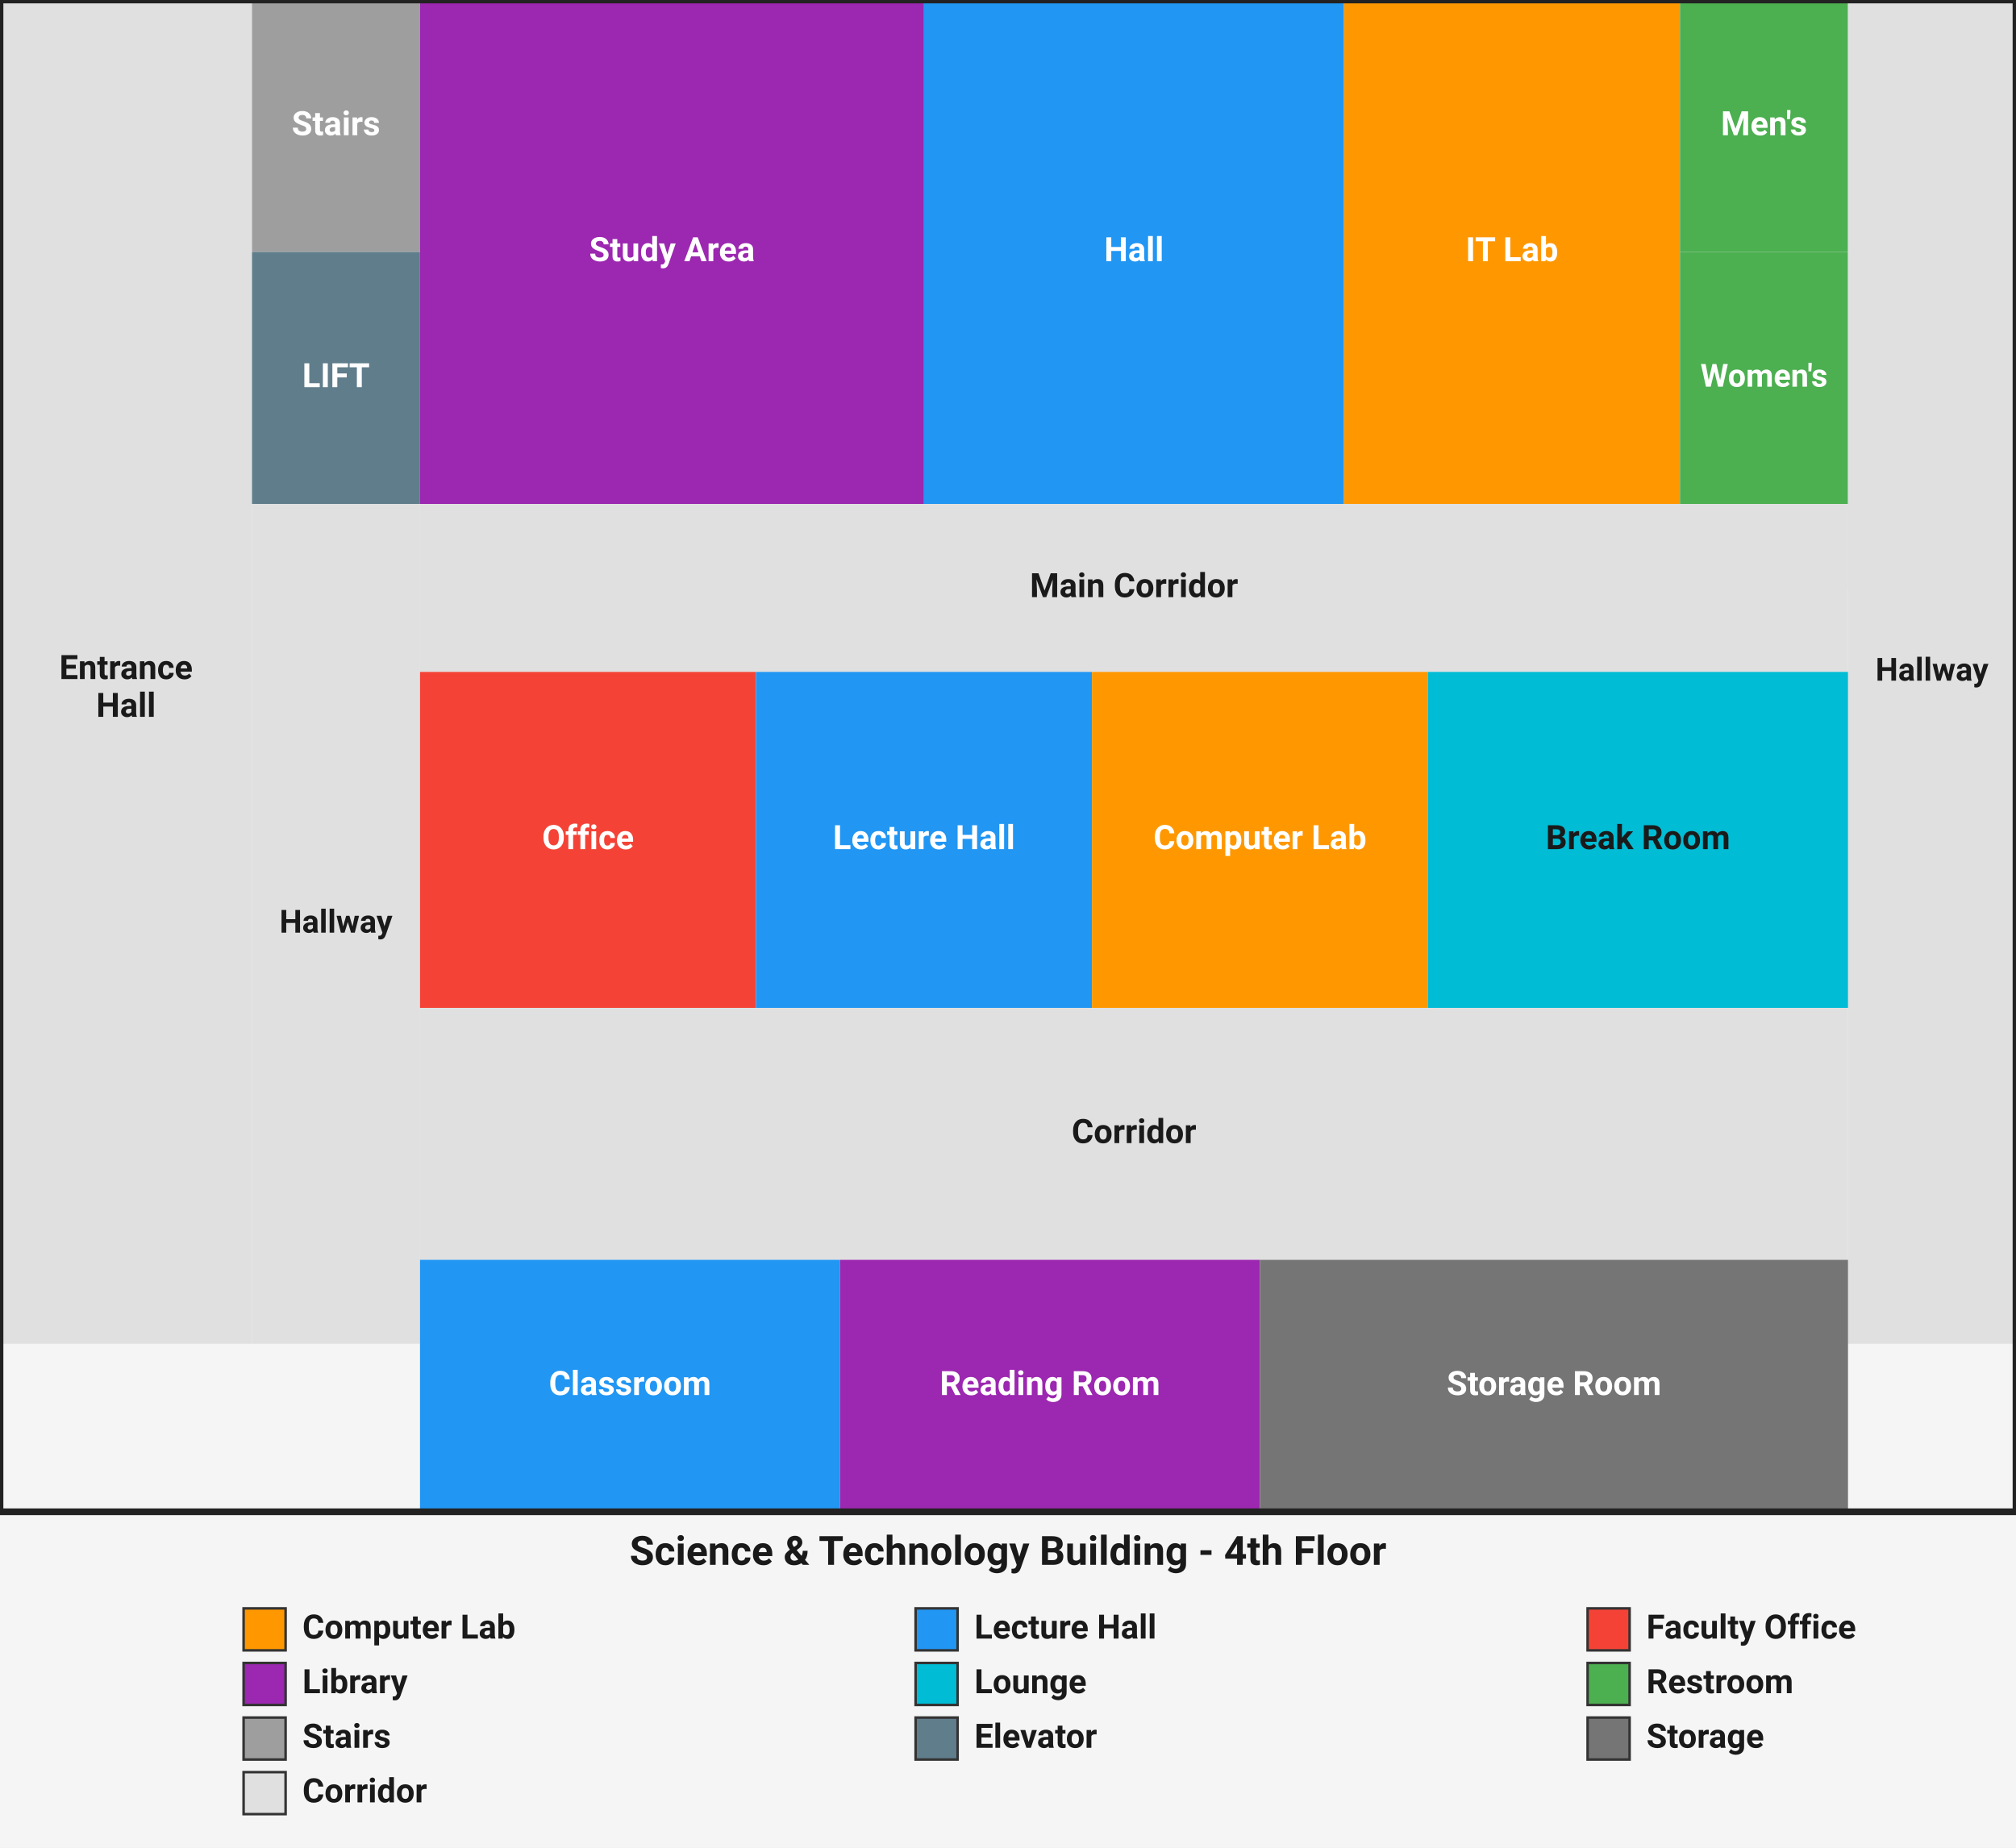
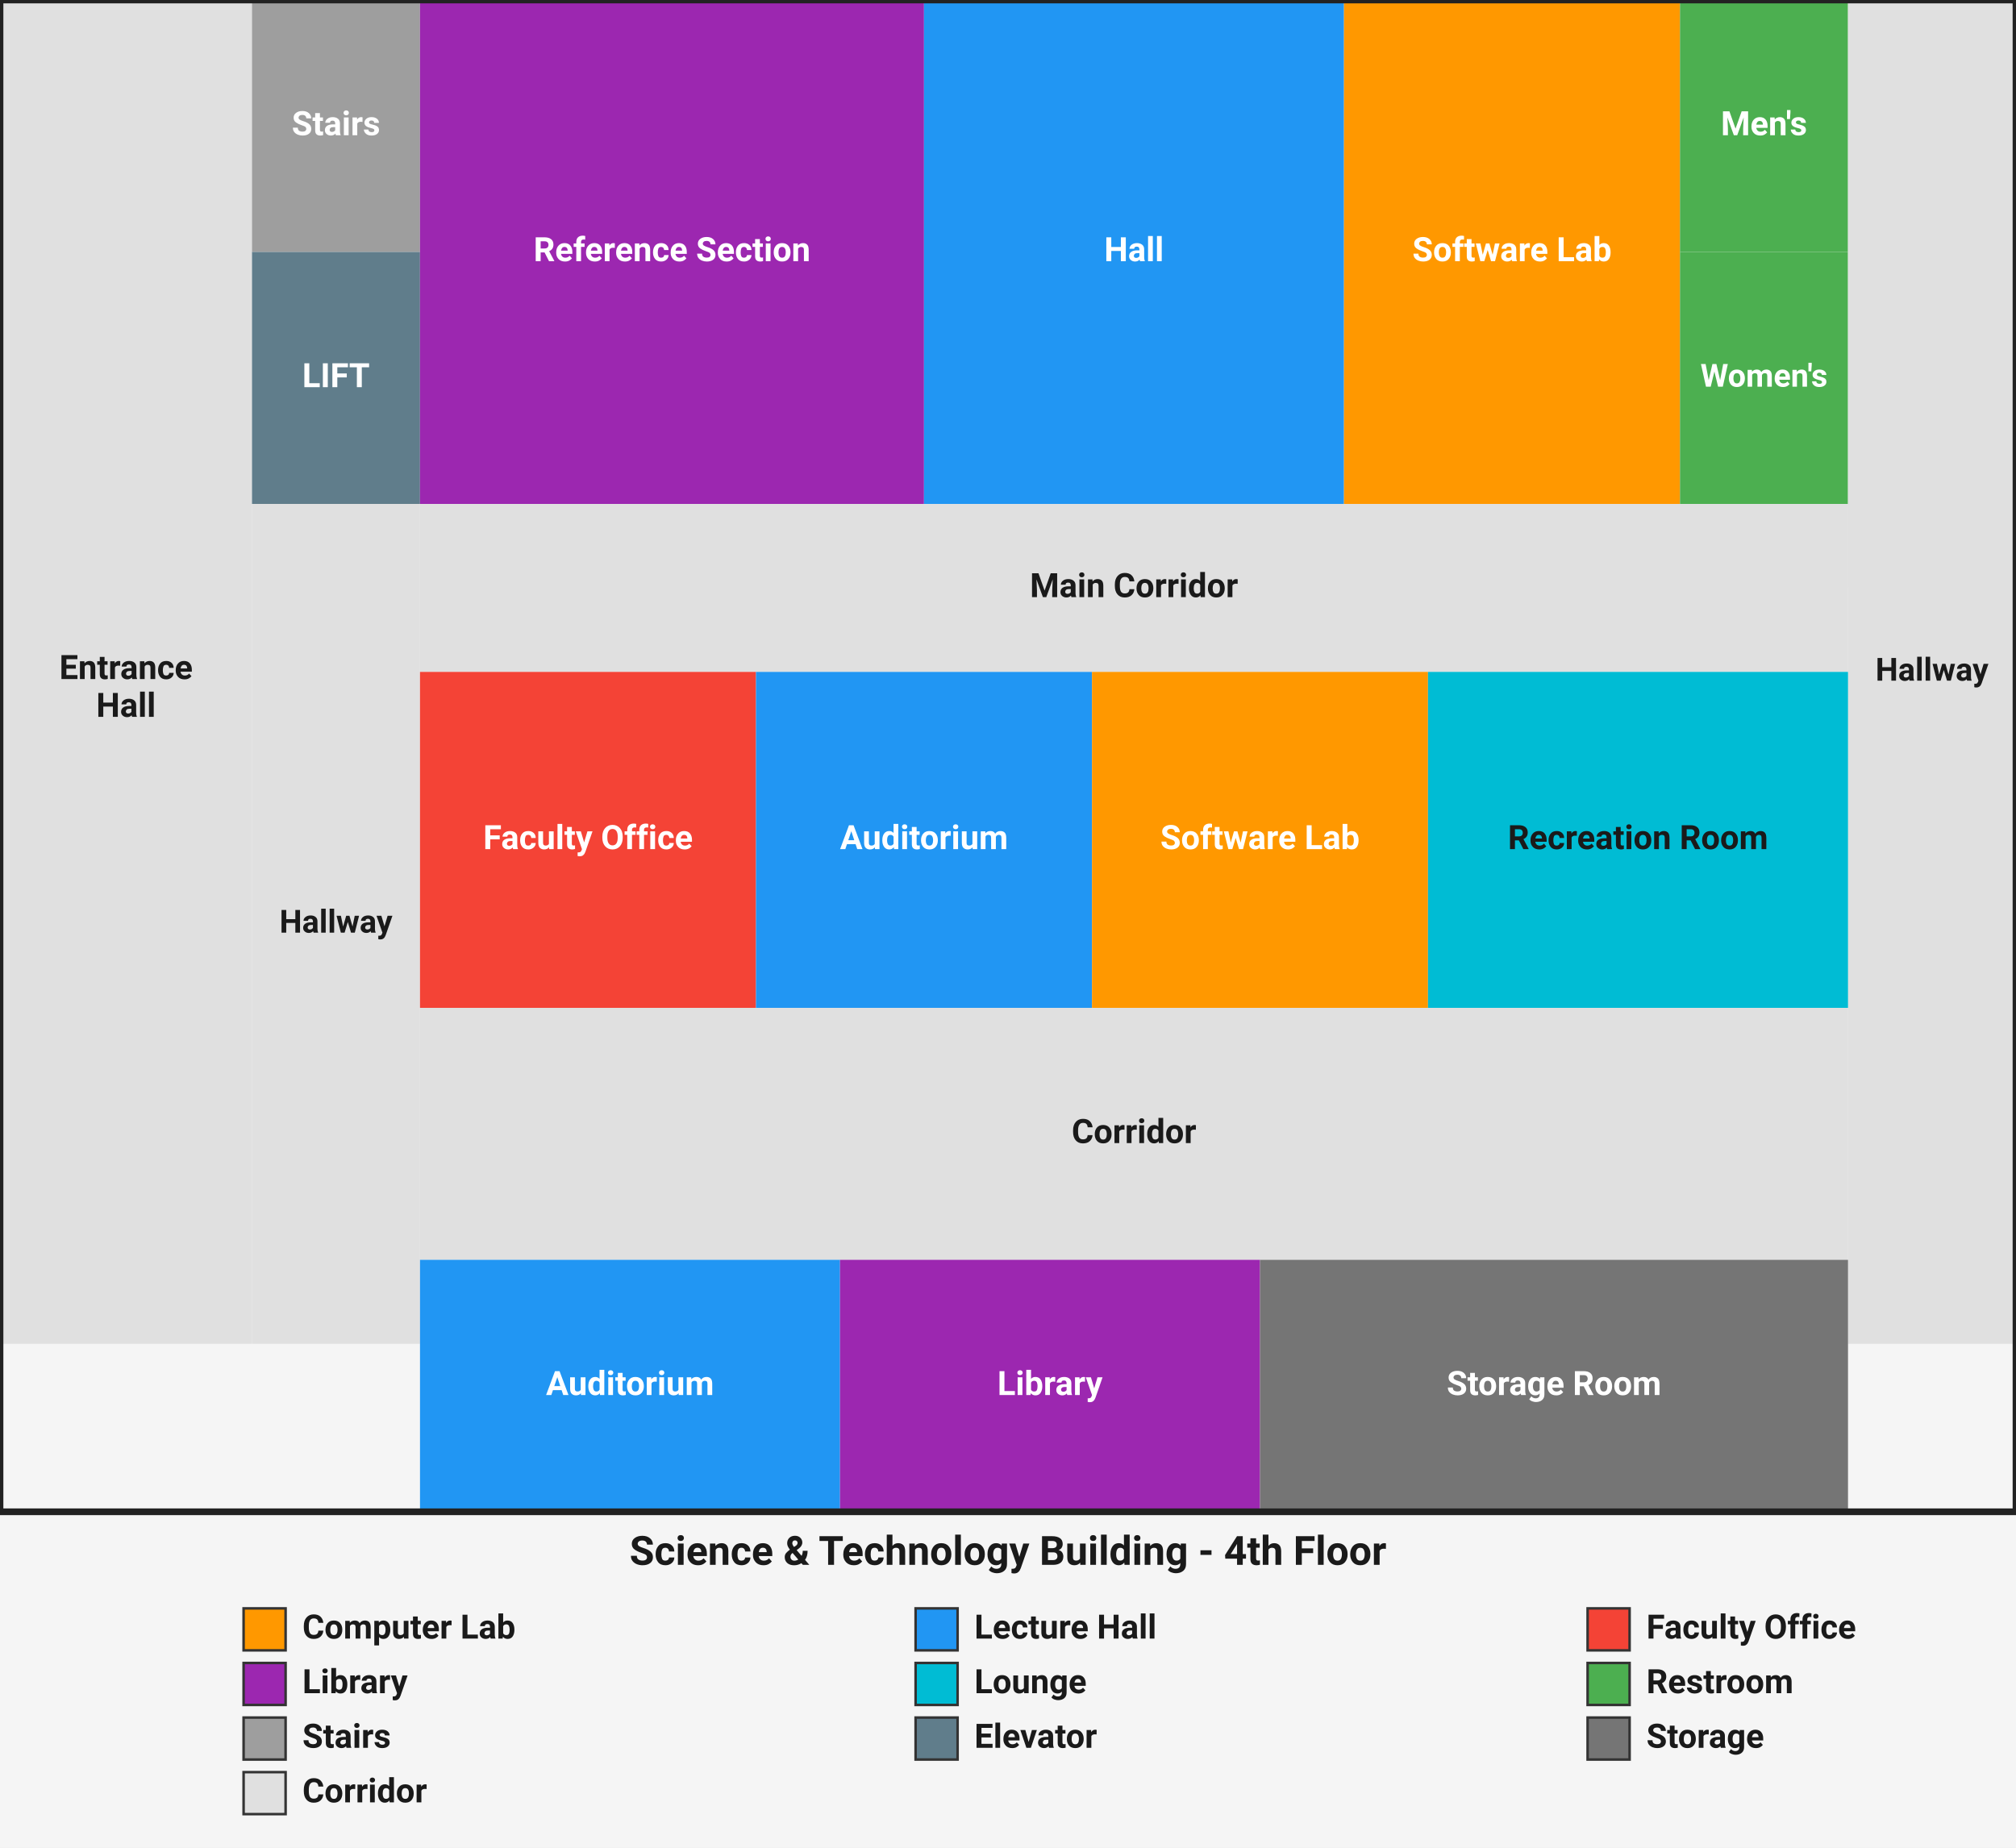
<svg xmlns="http://www.w3.org/2000/svg" viewBox="0 0 2400 2200" width="2400" height="2200" style="display:block; max-width:100%; height:auto;">
  <defs>
    <style>
      text { 
        -webkit-font-smoothing: antialiased;
        -moz-osx-font-smoothing: grayscale;
      }
    </style>
  </defs>
  <rect x="0" y="0" width="2400" height="2200" fill="#f5f5f5" />
  <rect x="0" y="0" width="300" height="1600" fill="#E0E0E0" stroke="none" />
  <g>
    <text x="150.0" y="797.5" font-family="Roboto,Segoe UI,Arial,sans-serif" font-size="40" font-weight="600" fill="#1a1a1a" text-anchor="middle" dominant-baseline="middle">
                  Entrance
                </text>
    <text x="150.0" y="842.5" font-family="Roboto,Segoe UI,Arial,sans-serif" font-size="40" font-weight="600" fill="#1a1a1a" text-anchor="middle" dominant-baseline="middle">
                  Hall
                </text>
  </g>
  <rect x="300" y="0" width="200" height="300" fill="#9E9E9E" stroke="none" />
  <text x="400.0" y="150.0" font-family="Roboto,Segoe UI,Arial,sans-serif" font-size="40" font-weight="600" fill="white" text-anchor="middle" dominant-baseline="middle">
              Stairs
            </text>
  <rect x="300" y="300" width="200" height="300" fill="#607D8B" stroke="none" />
  <text x="400.0" y="450.0" font-family="Roboto,Segoe UI,Arial,sans-serif" font-size="40" font-weight="600" fill="white" text-anchor="middle" dominant-baseline="middle">
              LIFT
            </text>
  <rect x="300" y="600" width="200" height="1000" fill="#E0E0E0" stroke="none" />
  <text x="400.0" y="1100.0" font-family="Roboto,Segoe UI,Arial,sans-serif" font-size="38" font-weight="600" fill="#1a1a1a" text-anchor="middle" dominant-baseline="middle">
              Hallway
            </text>
  <rect x="500" y="0" width="600" height="600" fill="#9C27B0" stroke="none" />
  <text x="800.0" y="300.0" font-family="Roboto,Segoe UI,Arial,sans-serif" font-size="40" font-weight="600" fill="white" text-anchor="middle" dominant-baseline="middle">
-               Study Area
+               Reference Section
            </text>
  <rect x="1100" y="0" width="500" height="600" fill="#2196F3" stroke="none" />
  <text x="1350.0" y="300.0" font-family="Roboto,Segoe UI,Arial,sans-serif" font-size="40" font-weight="600" fill="white" text-anchor="middle" dominant-baseline="middle">
              Hall
            </text>
  <rect x="1600" y="0" width="400" height="600" fill="#FF9800" stroke="none" />
  <text x="1800.0" y="300.0" font-family="Roboto,Segoe UI,Arial,sans-serif" font-size="40" font-weight="600" fill="white" text-anchor="middle" dominant-baseline="middle">
-               IT Lab
+               Software Lab
            </text>
  <rect x="2000" y="0" width="200" height="300" fill="#4CAF50" stroke="none" />
  <text x="2100.0" y="150.0" font-family="Roboto,Segoe UI,Arial,sans-serif" font-size="40" font-weight="600" fill="white" text-anchor="middle" dominant-baseline="middle">
              Men's
            </text>
  <rect x="2000" y="300" width="200" height="300" fill="#4CAF50" stroke="none" />
  <text x="2100.0" y="450.0" font-family="Roboto,Segoe UI,Arial,sans-serif" font-size="38" font-weight="600" fill="white" text-anchor="middle" dominant-baseline="middle">
              Women's
            </text>
  <rect x="2000" y="600" width="200" height="100" fill="#E0E0E0" stroke="none" />
  <rect x="2200" y="0" width="200" height="1600" fill="#E0E0E0" stroke="none" />
  <text x="2300.0" y="800.0" font-family="Roboto,Segoe UI,Arial,sans-serif" font-size="38" font-weight="600" fill="#1a1a1a" text-anchor="middle" dominant-baseline="middle">
              Hallway
            </text>
  <rect x="500" y="600" width="1700" height="200" fill="#E0E0E0" stroke="none" />
  <text x="1350.0" y="700.0" font-family="Roboto,Segoe UI,Arial,sans-serif" font-size="40" font-weight="600" fill="#1a1a1a" text-anchor="middle" dominant-baseline="middle">
              Main Corridor
            </text>
  <rect x="500" y="800" width="400" height="400" fill="#F44336" stroke="none" />
  <text x="700.0" y="1000.0" font-family="Roboto,Segoe UI,Arial,sans-serif" font-size="40" font-weight="600" fill="white" text-anchor="middle" dominant-baseline="middle">
-               Office
+               Faculty Office
            </text>
  <rect x="900" y="800" width="400" height="400" fill="#2196F3" stroke="none" />
  <text x="1100.0" y="1000.0" font-family="Roboto,Segoe UI,Arial,sans-serif" font-size="40" font-weight="600" fill="white" text-anchor="middle" dominant-baseline="middle">
-               Lecture Hall
+               Auditorium
            </text>
  <rect x="1300" y="800" width="400" height="400" fill="#FF9800" stroke="none" />
  <text x="1500.0" y="1000.0" font-family="Roboto,Segoe UI,Arial,sans-serif" font-size="40" font-weight="600" fill="white" text-anchor="middle" dominant-baseline="middle">
-               Computer Lab
+               Software Lab
            </text>
  <rect x="1700" y="800" width="500" height="400" fill="#00BCD4" stroke="none" />
  <text x="1950.0" y="1000.0" font-family="Roboto,Segoe UI,Arial,sans-serif" font-size="40" font-weight="600" fill="#1a1a1a" text-anchor="middle" dominant-baseline="middle">
-               Break Room
+               Recreation Room
            </text>
  <rect x="500" y="1200" width="1700" height="300" fill="#E0E0E0" stroke="none" />
  <text x="1350.0" y="1350.0" font-family="Roboto,Segoe UI,Arial,sans-serif" font-size="40" font-weight="600" fill="#1a1a1a" text-anchor="middle" dominant-baseline="middle">
              Corridor
            </text>
  <rect x="500" y="1500" width="500" height="300" fill="#2196F3" stroke="none" />
  <text x="750.0" y="1650.0" font-family="Roboto,Segoe UI,Arial,sans-serif" font-size="40" font-weight="600" fill="white" text-anchor="middle" dominant-baseline="middle">
-               Classroom
+               Auditorium
            </text>
  <rect x="1000" y="1500" width="500" height="300" fill="#9C27B0" stroke="none" />
  <text x="1250.0" y="1650.0" font-family="Roboto,Segoe UI,Arial,sans-serif" font-size="40" font-weight="600" fill="white" text-anchor="middle" dominant-baseline="middle">
-               Reading Room
+               Library
            </text>
  <rect x="1500" y="1500" width="700" height="300" fill="#757575" stroke="none" />
  <text x="1850.0" y="1650.0" font-family="Roboto,Segoe UI,Arial,sans-serif" font-size="40" font-weight="600" fill="white" text-anchor="middle" dominant-baseline="middle">
              Storage Room
            </text>
  <rect x="0" y="0" width="2400" height="1800" fill="none" stroke="#222" stroke-width="8" />
  <text x="1200.0" y="1850" font-family="Roboto,Segoe UI,Arial,sans-serif" font-size="48" font-weight="700" fill="#1a1a1a" text-anchor="middle" dominant-baseline="middle">
          Science &amp; Technology Building - 4th Floor
        </text>
  <rect x="290.0" y="1915.0" width="50" height="50" fill="#FF9800" stroke="#333" stroke-width="3" />
  <text x="360.0" y="1940" font-family="Roboto,Segoe UI,Arial,sans-serif" font-size="40" font-weight="700" fill="#1a1a1a" text-anchor="start" dominant-baseline="middle">
          Computer Lab
        </text>
  <rect x="1090.0" y="1915.0" width="50" height="50" fill="#2196F3" stroke="#333" stroke-width="3" />
  <text x="1160.0" y="1940" font-family="Roboto,Segoe UI,Arial,sans-serif" font-size="40" font-weight="700" fill="#1a1a1a" text-anchor="start" dominant-baseline="middle">
          Lecture Hall
        </text>
  <rect x="1890.0" y="1915.0" width="50" height="50" fill="#F44336" stroke="#333" stroke-width="3" />
  <text x="1960.0" y="1940" font-family="Roboto,Segoe UI,Arial,sans-serif" font-size="40" font-weight="700" fill="#1a1a1a" text-anchor="start" dominant-baseline="middle">
          Faculty Office
        </text>
  <rect x="290.0" y="1980.0" width="50" height="50" fill="#9C27B0" stroke="#333" stroke-width="3" />
  <text x="360.0" y="2005" font-family="Roboto,Segoe UI,Arial,sans-serif" font-size="40" font-weight="700" fill="#1a1a1a" text-anchor="start" dominant-baseline="middle">
          Library
        </text>
  <rect x="1090.0" y="1980.0" width="50" height="50" fill="#00BCD4" stroke="#333" stroke-width="3" />
  <text x="1160.0" y="2005" font-family="Roboto,Segoe UI,Arial,sans-serif" font-size="40" font-weight="700" fill="#1a1a1a" text-anchor="start" dominant-baseline="middle">
          Lounge
        </text>
  <rect x="1890.0" y="1980.0" width="50" height="50" fill="#4CAF50" stroke="#333" stroke-width="3" />
  <text x="1960.0" y="2005" font-family="Roboto,Segoe UI,Arial,sans-serif" font-size="40" font-weight="700" fill="#1a1a1a" text-anchor="start" dominant-baseline="middle">
          Restroom
        </text>
  <rect x="290.0" y="2045.0" width="50" height="50" fill="#9E9E9E" stroke="#333" stroke-width="3" />
  <text x="360.0" y="2070" font-family="Roboto,Segoe UI,Arial,sans-serif" font-size="40" font-weight="700" fill="#1a1a1a" text-anchor="start" dominant-baseline="middle">
          Stairs
        </text>
  <rect x="1090.0" y="2045.0" width="50" height="50" fill="#607D8B" stroke="#333" stroke-width="3" />
  <text x="1160.0" y="2070" font-family="Roboto,Segoe UI,Arial,sans-serif" font-size="40" font-weight="700" fill="#1a1a1a" text-anchor="start" dominant-baseline="middle">
          Elevator
        </text>
  <rect x="1890.0" y="2045.0" width="50" height="50" fill="#757575" stroke="#333" stroke-width="3" />
  <text x="1960.0" y="2070" font-family="Roboto,Segoe UI,Arial,sans-serif" font-size="40" font-weight="700" fill="#1a1a1a" text-anchor="start" dominant-baseline="middle">
          Storage
        </text>
  <rect x="290.0" y="2110.0" width="50" height="50" fill="#E0E0E0" stroke="#333" stroke-width="3" />
  <text x="360.0" y="2135" font-family="Roboto,Segoe UI,Arial,sans-serif" font-size="40" font-weight="700" fill="#1a1a1a" text-anchor="start" dominant-baseline="middle">
          Corridor
        </text>
</svg>
